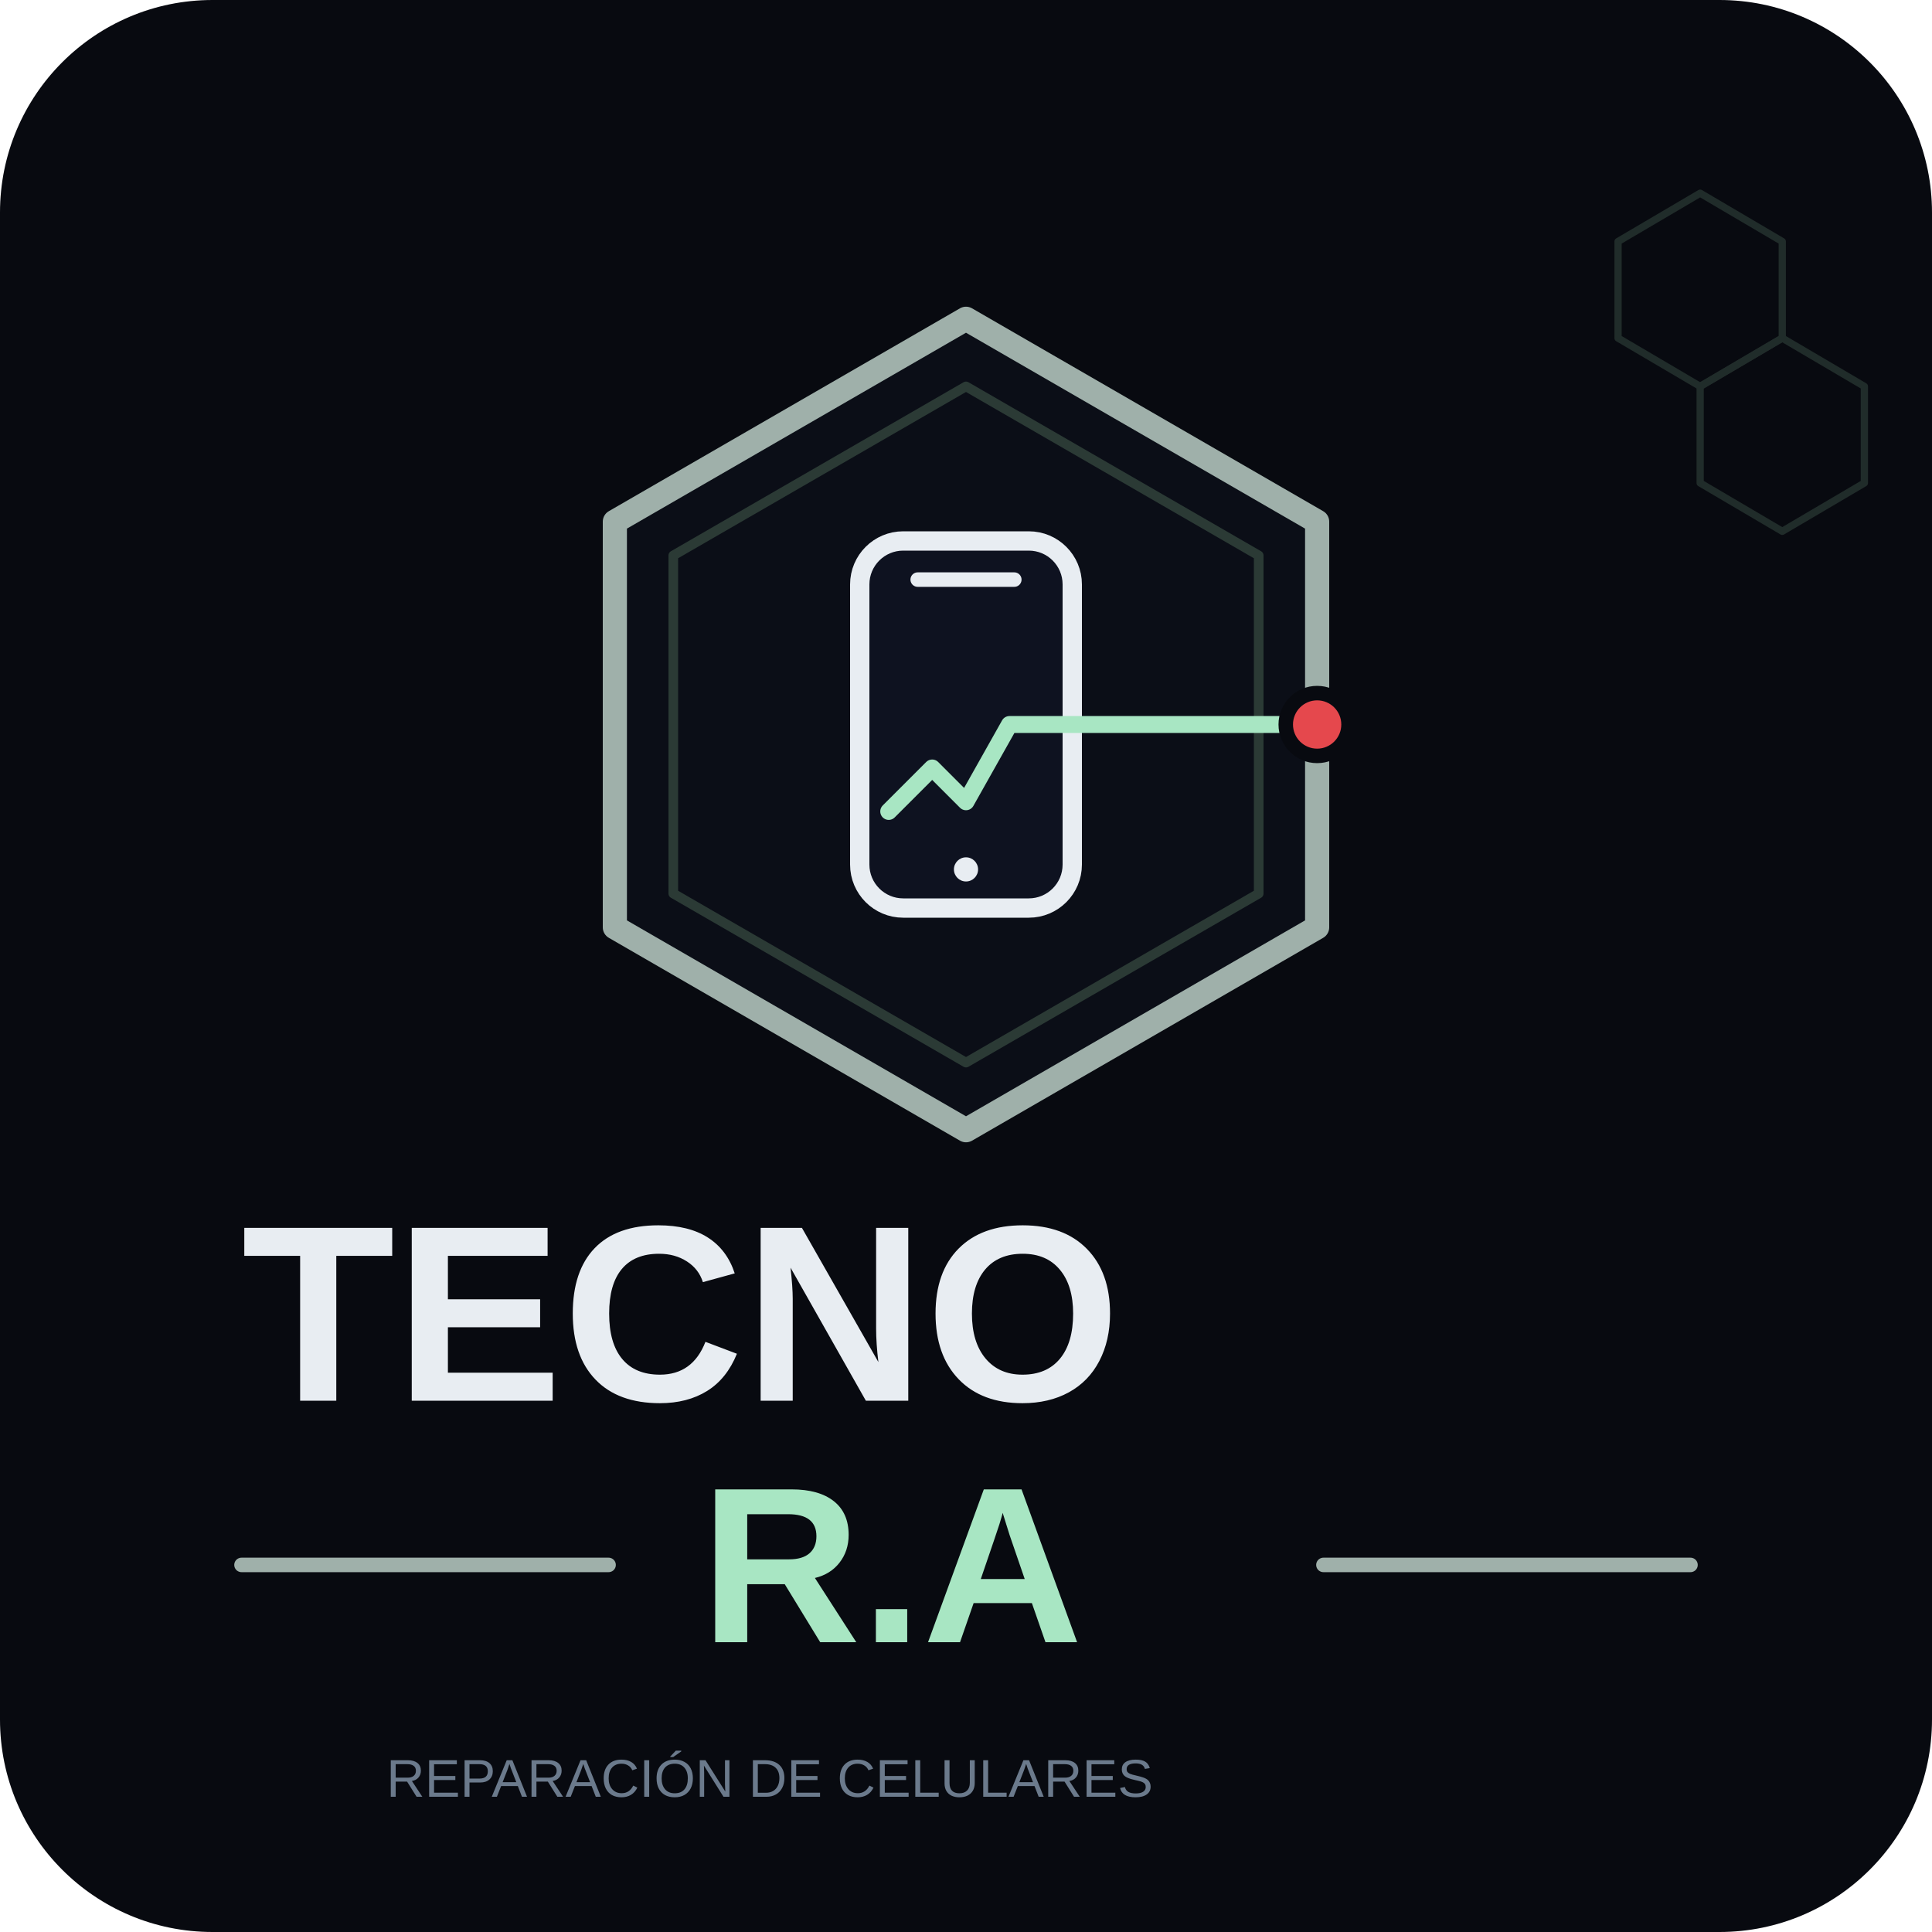
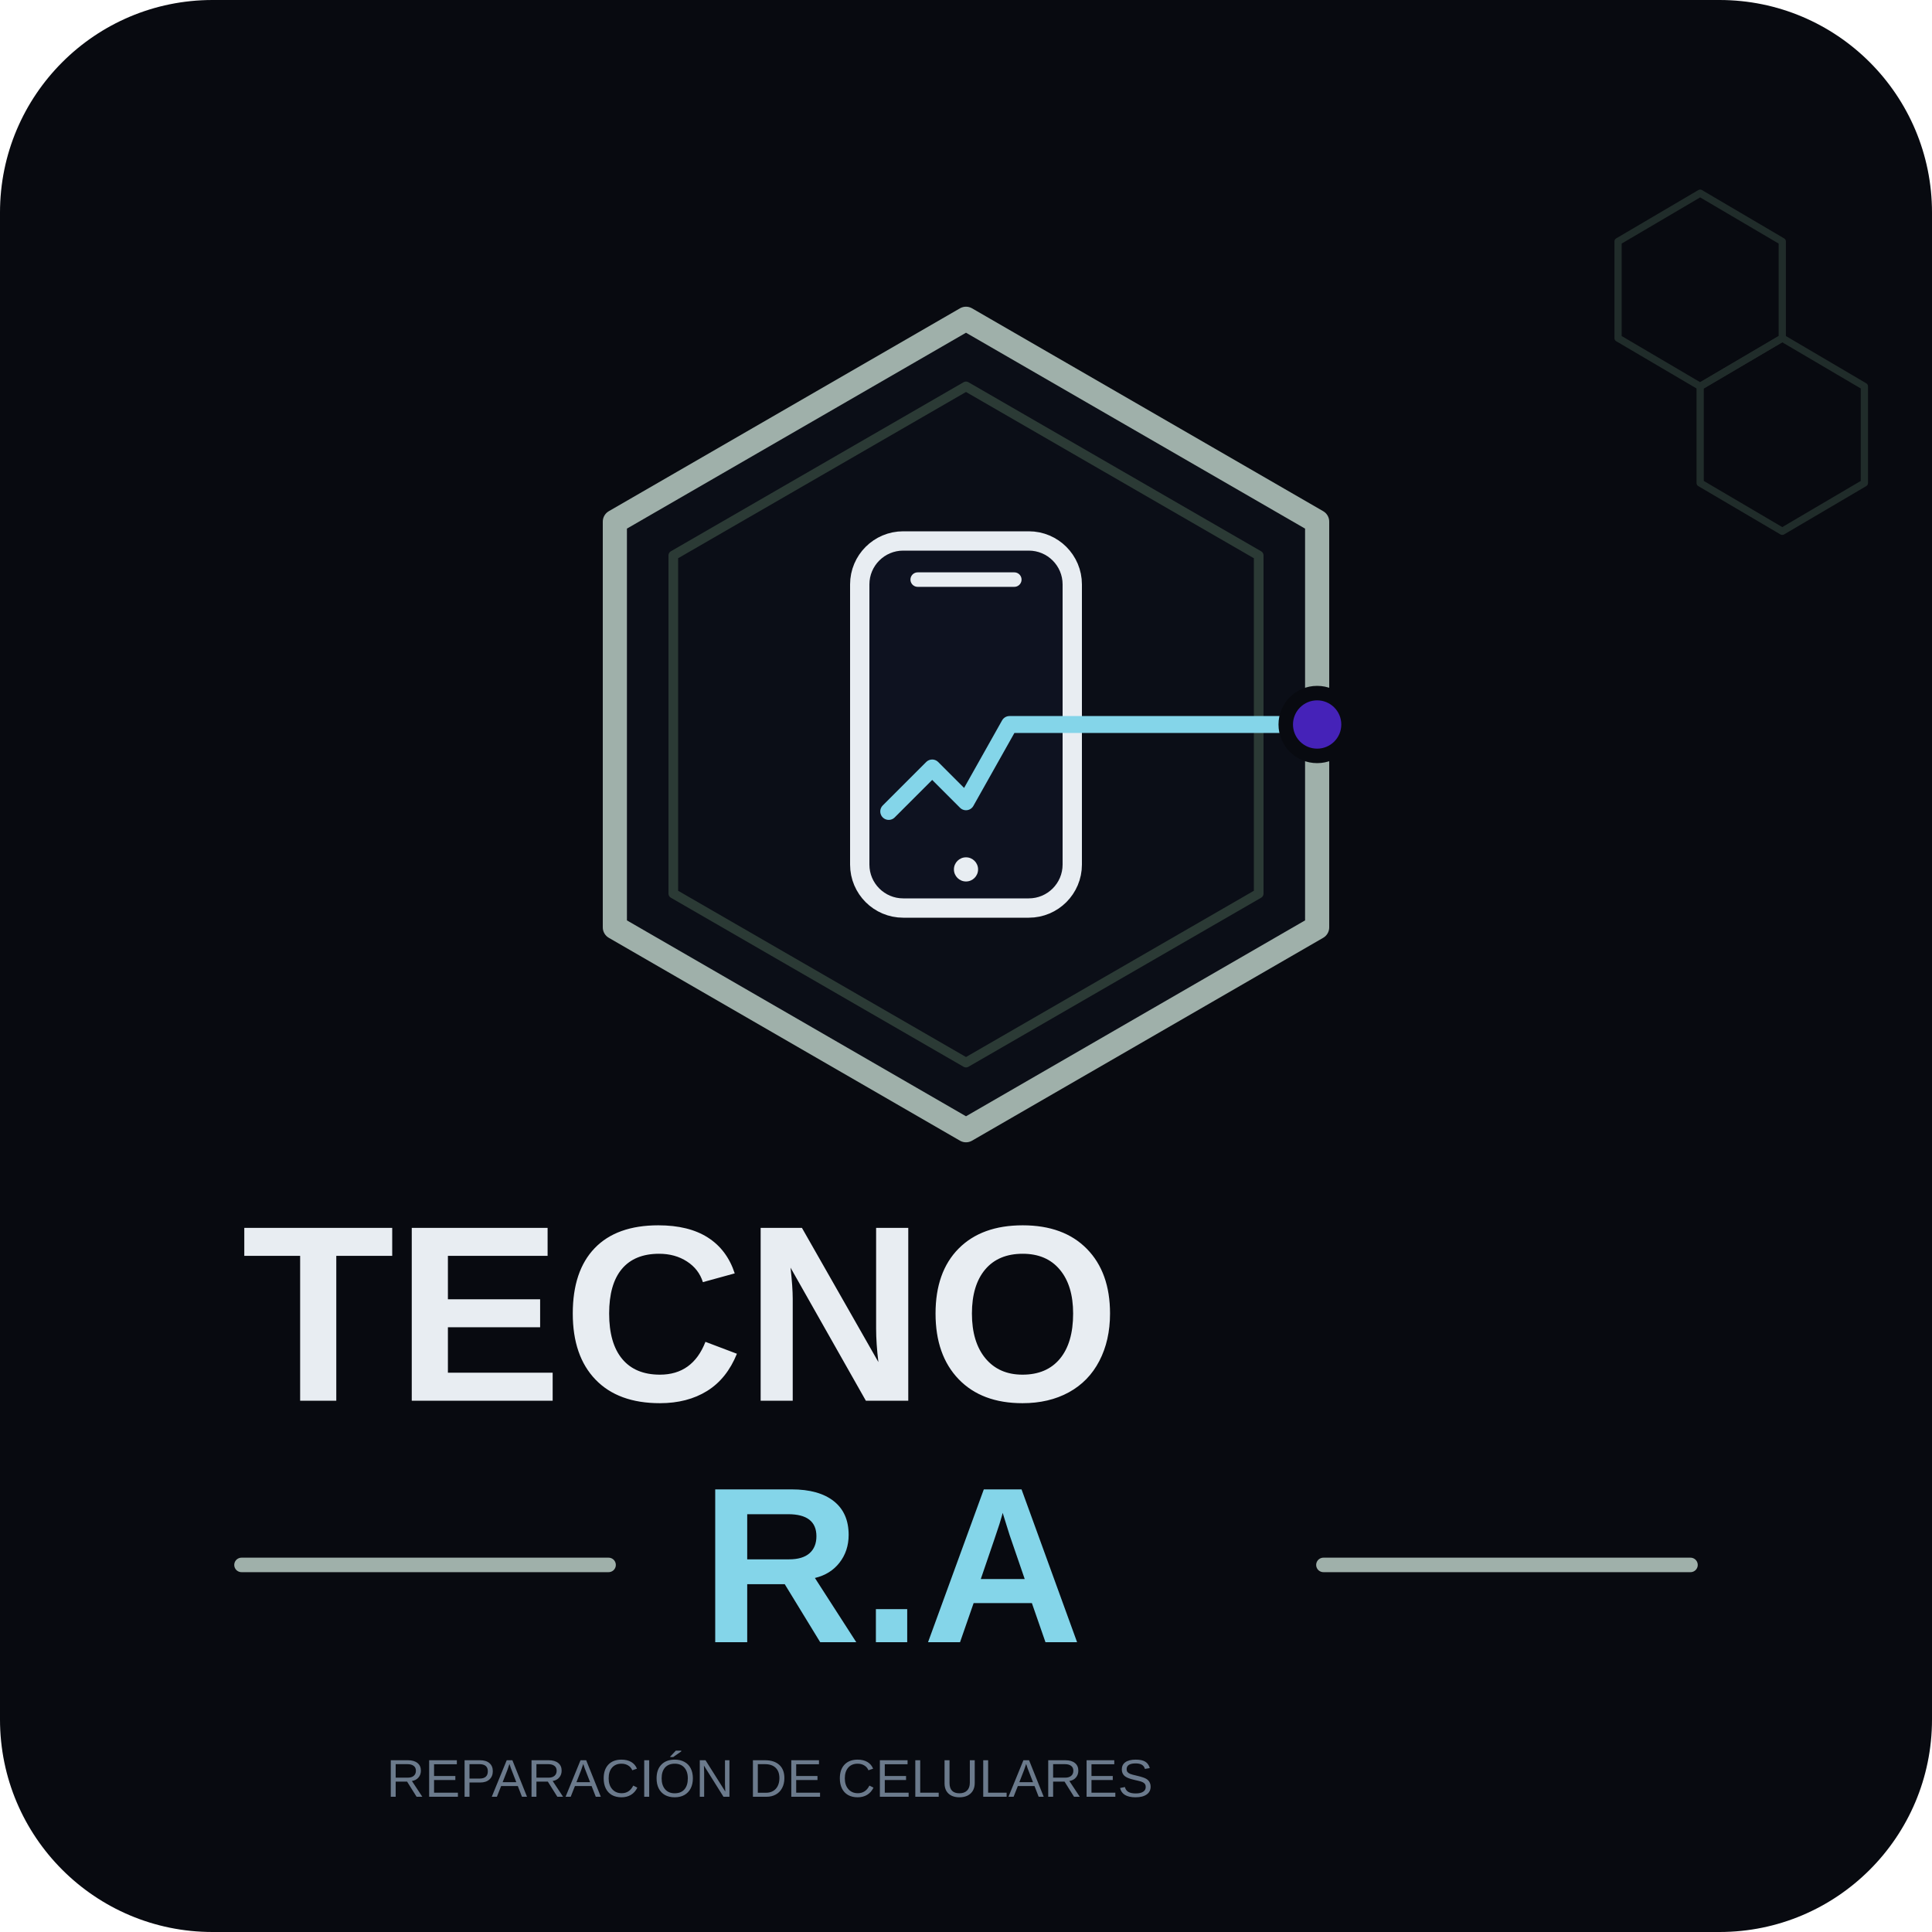
<svg xmlns="http://www.w3.org/2000/svg" viewBox="0 0 400 400" role="img">
  <rect width="400" height="400" rx="44" fill="#080a10" />
  <g fill="none" stroke="#2b3a35" stroke-width="1.5" opacity=".7" stroke-linejoin="round">
    <polygon points="352,40 369,50 369,70 352,80 335,70 335,50" />
    <polygon points="369,70 386,80 386,100 369,110 352,100 352,80" />
  </g>
  <polygon points="200,66 272.7,108 272.7,192 200,234 127.3,192 127.3,108" fill="#0b0e17" stroke="#9fb0aa" stroke-width="5" stroke-linejoin="round" />
  <polygon points="200,80 260.6,115 260.6,185 200,220 139.4,185 139.4,115" fill="none" stroke="#2b3a35" stroke-width="2" stroke-linejoin="round" />
  <rect x="178" y="112" width="44" height="76" rx="9" fill="#0e1220" stroke="#e8edf2" stroke-width="4" />
  <line x1="190" y1="120" x2="210" y2="120" stroke="#e8edf2" stroke-width="3" stroke-linecap="round" />
  <circle cx="200" cy="180" r="2.5" fill="#e8edf2" />
-   <path d="M184 168 L193 159 L200 166 L209 150 L222 150 L266 150" fill="none" stroke="#a8e6c3" stroke-width="3.5" stroke-linecap="round" stroke-linejoin="round" />
-   <circle cx="272.7" cy="150" r="6.5" fill="#e5484d" stroke="#080a10" stroke-width="3" />
+   <path d="M184 168 L193 159 L200 166 L209 150 L222 150 L266 150" fill="none" stroke="#84d5e9" stroke-width="3.5" stroke-linecap="round" stroke-linejoin="round" />
+   <circle cx="272.7" cy="150" r="6.5" fill="#4522b8" stroke="#080a10" stroke-width="3" />
  <text x="50" y="290" textLength="300" lengthAdjust="spacingAndGlyphs" font-family="'Arial Black','Archivo',Arial,sans-serif" font-size="52" font-weight="900" fill="#e8edf2">TECNO</text>
-   <text x="145" y="340" textLength="110" lengthAdjust="spacingAndGlyphs" font-family="'Arial Black','Archivo',Arial,sans-serif" font-size="46" font-weight="900" fill="#a8e6c3">R.A</text>
+   <text x="145" y="340" textLength="110" lengthAdjust="spacingAndGlyphs" font-family="'Arial Black','Archivo',Arial,sans-serif" font-size="46" font-weight="900" fill="#84d5e9">R.A</text>
  <g stroke="#9fb0aa" stroke-width="3" stroke-linecap="round">
    <line x1="50" y1="324" x2="126" y2="324" />
    <line x1="274" y1="324" x2="350" y2="324" />
  </g>
  <text x="80" y="372" textLength="240" font-family="Arial,sans-serif" font-size="11" font-weight="500" fill="#6b7a8c">REPARACIÓN DE CELULARES</text>
</svg>
